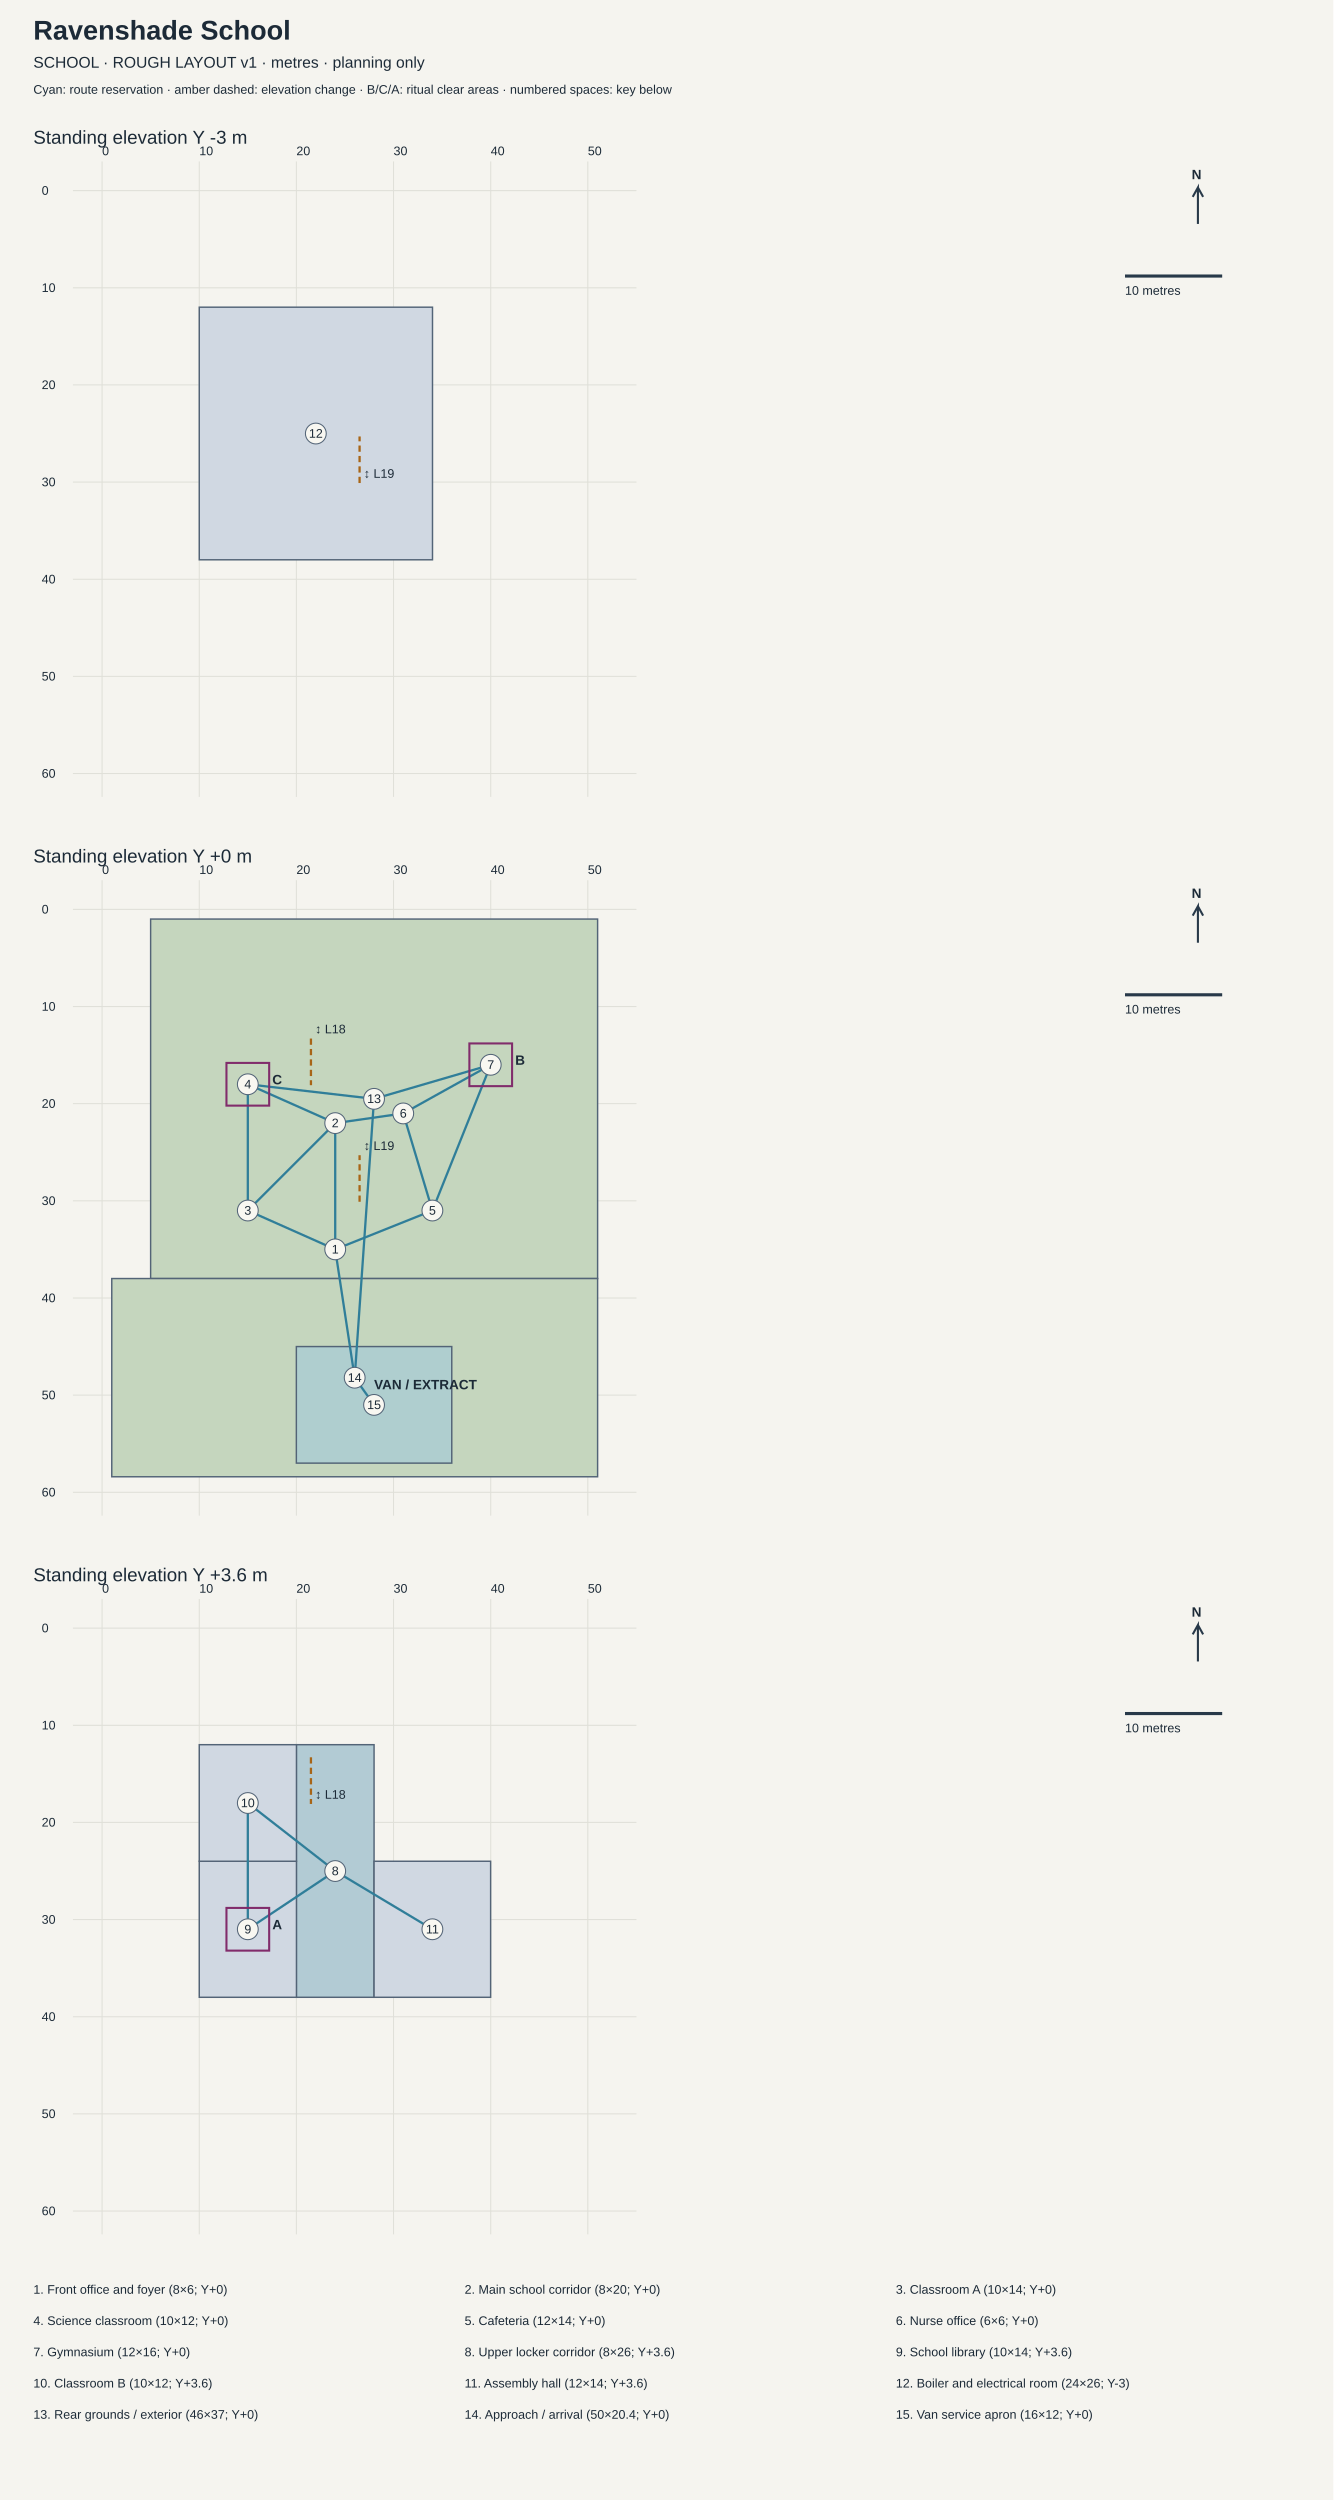
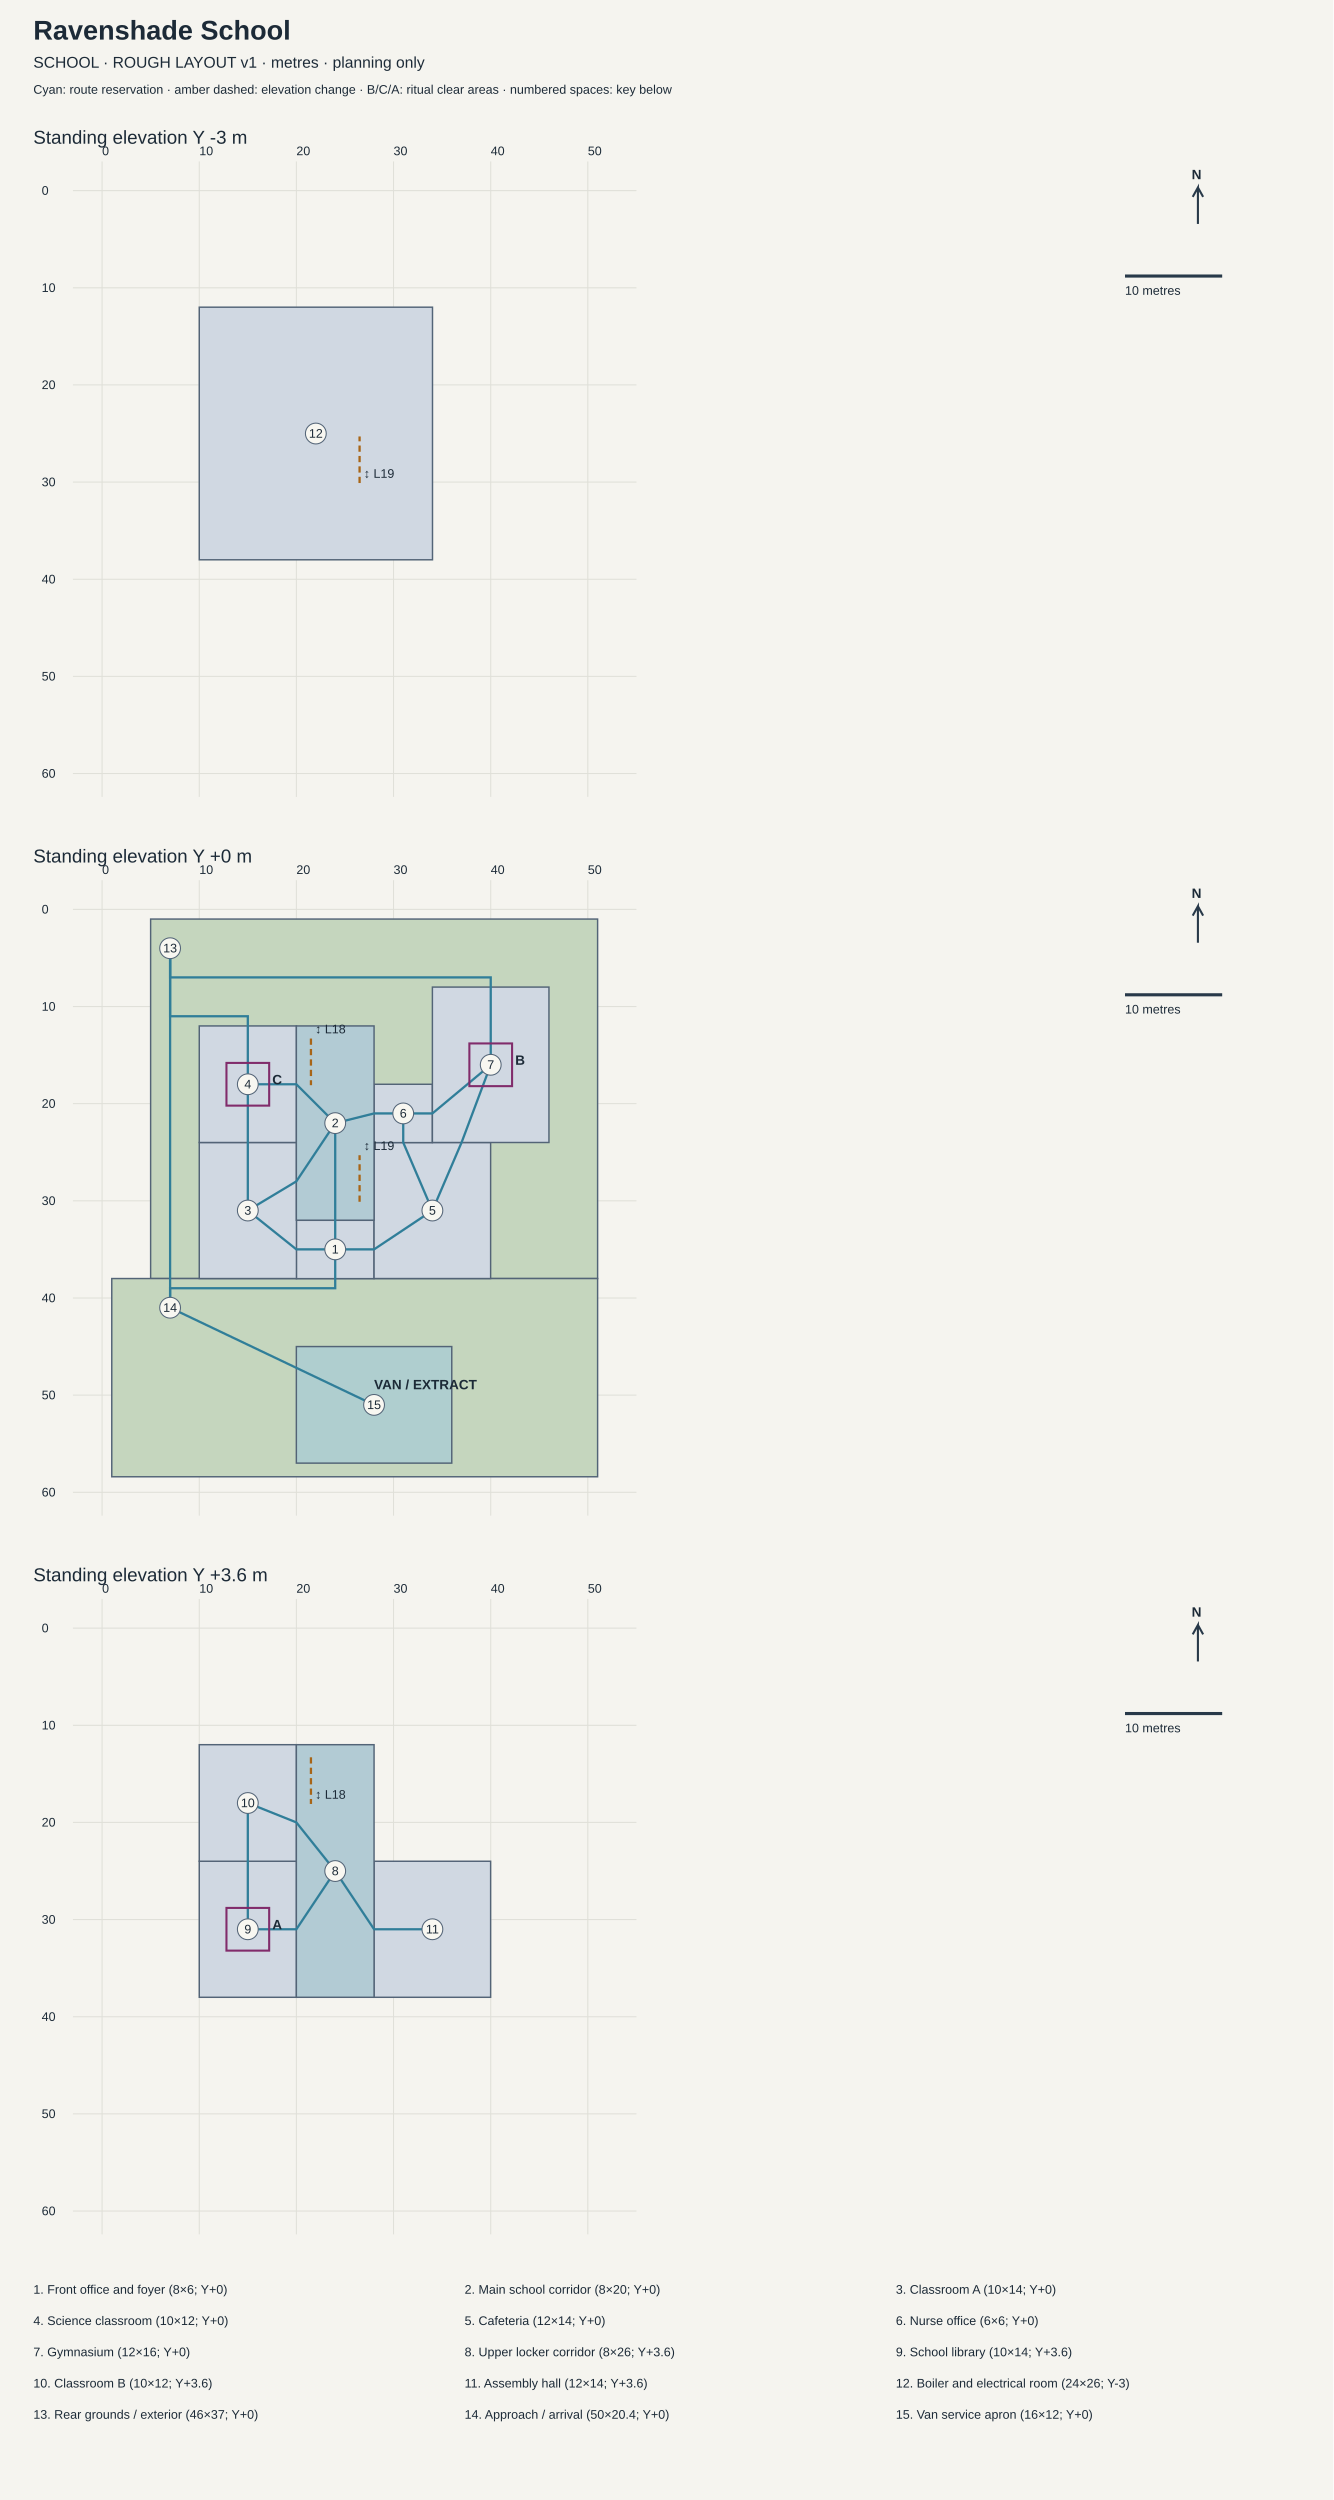
<svg xmlns="http://www.w3.org/2000/svg" width="1280" height="2400" viewBox="0 0 1280 2400">
  <style>text{font-family:Arial,sans-serif;fill:#1c2a37}.small{font-size:12px}.label{font-size:13px;font-weight:bold}.title{font-size:26px;font-weight:bold}</style>
  <rect width="100%" height="100%" fill="#f5f4ef" />
  <text x="32" y="38" class="title">Ravenshade School</text>
  <text x="32" y="65" font-size="15">SCHOOL · ROUGH LAYOUT v1 · metres · planning only</text>
  <text x="32" y="90" class="small">Cyan: route reservation · amber dashed: elevation change · B/C/A: ritual clear areas · numbered spaces: key below</text>
  <text x="32" y="138.0" font-size="18">Standing elevation Y -3 m</text>
  <path d="M98.0,155.0 v610.0" stroke="#dfdfd8" />
  <text x="98.0" y="149.0" class="small">0</text>
  <path d="M191.3,155.0 v610.0" stroke="#dfdfd8" />
  <text x="191.3" y="149.0" class="small">10</text>
  <path d="M284.5,155.0 v610.0" stroke="#dfdfd8" />
  <text x="284.5" y="149.0" class="small">20</text>
  <path d="M377.8,155.0 v610.0" stroke="#dfdfd8" />
  <text x="377.8" y="149.0" class="small">30</text>
  <path d="M471.1,155.0 v610.0" stroke="#dfdfd8" />
  <text x="471.1" y="149.0" class="small">40</text>
  <path d="M564.3,155.0 v610.0" stroke="#dfdfd8" />
  <text x="564.3" y="149.0" class="small">50</text>
  <path d="M70.0,183.0 h541.0" stroke="#dfdfd8" />
  <text x="40.0" y="187.0" class="small">0</text>
  <path d="M70.0,276.3 h541.0" stroke="#dfdfd8" />
  <text x="40.0" y="280.3" class="small">10</text>
  <path d="M70.0,369.5 h541.0" stroke="#dfdfd8" />
  <text x="40.0" y="373.5" class="small">20</text>
  <path d="M70.0,462.8 h541.0" stroke="#dfdfd8" />
  <text x="40.0" y="466.8" class="small">30</text>
  <path d="M70.0,556.1 h541.0" stroke="#dfdfd8" />
  <text x="40.0" y="560.1" class="small">40</text>
  <path d="M70.0,649.3 h541.0" stroke="#dfdfd8" />
  <text x="40.0" y="653.3" class="small">50</text>
  <path d="M70.0,742.6 h541.0" stroke="#dfdfd8" />
  <text x="40.0" y="746.6" class="small">60</text>
  <rect x="191.3" y="294.9" width="223.9" height="242.5" fill="#d0d8e2" stroke="#536477" stroke-width="1.4" />
  <path d="M345.2,463.7 L345.2,419.0" fill="none" stroke="#a86516" stroke-width="2.2" stroke-dasharray="6 4" />
  <text x="349.2" y="458.7" class="small">↕ L19</text>
  <circle cx="303.2" cy="416.2" r="10" fill="#f8f7f1" stroke="#536477" />
  <text x="303.2" y="420.2" text-anchor="middle" class="small">12</text>
  <path d="M1150,215.0 v-35 l-5,9 m5,-9 l5,9" fill="none" stroke="#283949" stroke-width="2" />
  <text x="1144" y="172.0" class="label">N</text>
  <path d="M1080,265.0 h93.3" stroke="#283949" stroke-width="3" />
  <text x="1080" y="283.0" class="small">10 metres</text>
  <text x="32" y="828.0" font-size="18">Standing elevation Y +0 m</text>
  <path d="M98.0,845.0 v610.0" stroke="#dfdfd8" />
  <text x="98.0" y="839.0" class="small">0</text>
  <path d="M191.3,845.0 v610.0" stroke="#dfdfd8" />
  <text x="191.3" y="839.0" class="small">10</text>
  <path d="M284.5,845.0 v610.0" stroke="#dfdfd8" />
  <text x="284.5" y="839.0" class="small">20</text>
  <path d="M377.8,845.0 v610.0" stroke="#dfdfd8" />
  <text x="377.8" y="839.0" class="small">30</text>
  <path d="M471.1,845.0 v610.0" stroke="#dfdfd8" />
  <text x="471.1" y="839.0" class="small">40</text>
  <path d="M564.3,845.0 v610.0" stroke="#dfdfd8" />
  <text x="564.3" y="839.0" class="small">50</text>
  <path d="M70.0,873.0 h541.0" stroke="#dfdfd8" />
  <text x="40.0" y="877.0" class="small">0</text>
  <path d="M70.0,966.3 h541.0" stroke="#dfdfd8" />
  <text x="40.0" y="970.3" class="small">10</text>
  <path d="M70.0,1059.5 h541.0" stroke="#dfdfd8" />
  <text x="40.0" y="1063.5" class="small">20</text>
  <path d="M70.0,1152.8 h541.0" stroke="#dfdfd8" />
  <text x="40.0" y="1156.8" class="small">30</text>
  <path d="M70.0,1246.1 h541.0" stroke="#dfdfd8" />
  <text x="40.0" y="1250.1" class="small">40</text>
  <path d="M70.0,1339.3 h541.0" stroke="#dfdfd8" />
  <text x="40.0" y="1343.3" class="small">50</text>
  <path d="M70.0,1432.6 h541.0" stroke="#dfdfd8" />
  <text x="40.0" y="1436.6" class="small">60</text>
+   <rect x="144.6" y="882.3" width="429.1" height="345.1" fill="#c5d6be" stroke="#536477" stroke-width="1.4" />
+   <rect x="107.3" y="1227.4" width="466.4" height="190.3" fill="#c5d6be" stroke="#536477" stroke-width="1.4" />
+   <rect x="284.5" y="1292.7" width="149.2" height="111.9" fill="#afcecf" stroke="#536477" stroke-width="1.4" />
  <rect x="284.5" y="1171.5" width="74.6" height="56.0" fill="#d0d8e2" stroke="#536477" stroke-width="1.4" />
-   <rect x="284.5" y="984.9" width="74.6" height="186.5" fill="#b2cbd4" stroke="#536477" stroke-width="1.4" />
  <rect x="191.3" y="1096.8" width="93.3" height="130.6" fill="#d0d8e2" stroke="#536477" stroke-width="1.4" />
  <rect x="191.3" y="984.9" width="93.3" height="111.9" fill="#d0d8e2" stroke="#536477" stroke-width="1.4" />
  <rect x="359.1" y="1096.8" width="111.9" height="130.6" fill="#d0d8e2" stroke="#536477" stroke-width="1.4" />
  <rect x="359.1" y="1040.9" width="56.0" height="56.0" fill="#d0d8e2" stroke="#536477" stroke-width="1.4" />
  <rect x="415.1" y="947.6" width="111.9" height="149.2" fill="#d0d8e2" stroke="#536477" stroke-width="1.4" />
-   <rect x="144.6" y="882.3" width="429.1" height="345.1" fill="#c5d6be" stroke="#536477" stroke-width="1.4" />
-   <rect x="107.3" y="1227.4" width="466.4" height="190.3" fill="#c5d6be" stroke="#536477" stroke-width="1.4" />
-   <rect x="284.5" y="1292.7" width="149.2" height="111.9" fill="#afcecf" stroke="#536477" stroke-width="1.4" />
-   <path d="M321.8,1199.4 L321.8,1078.2" fill="none" stroke="#307e99" stroke-width="2.2" />
-   <path d="M321.8,1199.4 L237.9,1162.1" fill="none" stroke="#307e99" stroke-width="2.2" />
-   <path d="M321.8,1199.4 L415.1,1162.1" fill="none" stroke="#307e99" stroke-width="2.2" />
-   <path d="M321.8,1078.2 L237.9,1162.1" fill="none" stroke="#307e99" stroke-width="2.2" />
-   <path d="M321.8,1078.2 L237.9,1040.9" fill="none" stroke="#307e99" stroke-width="2.2" />
-   <path d="M321.8,1078.2 L387.1,1068.9" fill="none" stroke="#307e99" stroke-width="2.2" />
-   <path d="M237.9,1162.1 L237.9,1040.9" fill="none" stroke="#307e99" stroke-width="2.2" />
-   <path d="M415.1,1162.1 L387.1,1068.9" fill="none" stroke="#307e99" stroke-width="2.2" />
-   <path d="M415.1,1162.1 L471.1,1022.2" fill="none" stroke="#307e99" stroke-width="2.2" />
-   <path d="M387.1,1068.9 L471.1,1022.2" fill="none" stroke="#307e99" stroke-width="2.2" />
-   <path d="M321.8,1199.4 L340.5,1322.6" fill="none" stroke="#307e99" stroke-width="2.2" />
-   <path d="M237.9,1040.9 L359.1,1054.9" fill="none" stroke="#307e99" stroke-width="2.2" />
-   <path d="M471.1,1022.2 L359.1,1054.9" fill="none" stroke="#307e99" stroke-width="2.2" />
+   <rect x="284.5" y="984.9" width="74.6" height="186.5" fill="#b2cbd4" stroke="#536477" stroke-width="1.4" />
+   <path d="M321.8,1199.4 L321.8,1171.5 L321.8,1078.2" fill="none" stroke="#307e99" stroke-width="2.2" />
+   <path d="M321.8,1199.4 L284.5,1199.4 L237.9,1162.1" fill="none" stroke="#307e99" stroke-width="2.2" />
+   <path d="M321.8,1199.4 L359.1,1199.4 L415.1,1162.1" fill="none" stroke="#307e99" stroke-width="2.2" />
+   <path d="M321.8,1078.2 L284.5,1134.1 L237.9,1162.1" fill="none" stroke="#307e99" stroke-width="2.2" />
+   <path d="M321.8,1078.2 L284.5,1040.9 L237.9,1040.9" fill="none" stroke="#307e99" stroke-width="2.2" />
+   <path d="M321.8,1078.2 L359.1,1068.9 L387.1,1068.9" fill="none" stroke="#307e99" stroke-width="2.2" />
+   <path d="M237.9,1162.1 L237.9,1096.8 L237.9,1040.9" fill="none" stroke="#307e99" stroke-width="2.2" />
+   <path d="M415.1,1162.1 L387.1,1096.8 L387.1,1068.9" fill="none" stroke="#307e99" stroke-width="2.2" />
+   <path d="M415.1,1162.1 L443.1,1096.8 L471.1,1022.2" fill="none" stroke="#307e99" stroke-width="2.2" />
+   <path d="M387.1,1068.9 L415.1,1068.9 L471.1,1022.2" fill="none" stroke="#307e99" stroke-width="2.2" />
+   <path d="M321.8,1199.4 L321.8,1227.4 L321.8,1236.7 L163.3,1236.7 L163.3,1255.4" fill="none" stroke="#307e99" stroke-width="2.2" />
+   <path d="M237.9,1040.9 L237.9,984.9 L237.9,975.6 L163.3,975.6 L163.3,910.3" fill="none" stroke="#307e99" stroke-width="2.2" />
+   <path d="M471.1,1022.2 L471.1,947.6 L471.1,938.3 L163.3,938.3 L163.3,910.3" fill="none" stroke="#307e99" stroke-width="2.2" />
  <path d="M298.5,997.0 L298.5,1041.8" fill="none" stroke="#a86516" stroke-width="2.2" stroke-dasharray="6 4" />
  <text x="302.5" y="992.0" class="small">↕ L18</text>
  <path d="M345.2,1153.7 L345.2,1109.0" fill="none" stroke="#a86516" stroke-width="2.2" stroke-dasharray="6 4" />
  <text x="349.2" y="1104.0" class="small">↕ L19</text>
-   <path d="M359.1,1054.9 L340.5,1322.6" fill="none" stroke="#307e99" stroke-width="2.2" />
-   <path d="M340.5,1322.6 L359.1,1348.7" fill="none" stroke="#307e99" stroke-width="2.2" />
+   <path d="M163.3,910.3 L163.3,1255.4" fill="none" stroke="#307e99" stroke-width="2.2" />
+   <path d="M163.3,1255.4 L359.1,1348.7" fill="none" stroke="#307e99" stroke-width="2.2" />
  <circle cx="321.8" cy="1199.4" r="10" fill="#f8f7f1" stroke="#536477" />
  <text x="321.8" y="1203.4" text-anchor="middle" class="small">1</text>
  <circle cx="321.8" cy="1078.2" r="10" fill="#f8f7f1" stroke="#536477" />
  <text x="321.8" y="1082.2" text-anchor="middle" class="small">2</text>
  <circle cx="237.9" cy="1162.1" r="10" fill="#f8f7f1" stroke="#536477" />
  <text x="237.9" y="1166.1" text-anchor="middle" class="small">3</text>
  <circle cx="237.9" cy="1040.9" r="10" fill="#f8f7f1" stroke="#536477" />
  <text x="237.9" y="1044.9" text-anchor="middle" class="small">4</text>
  <circle cx="415.1" cy="1162.1" r="10" fill="#f8f7f1" stroke="#536477" />
  <text x="415.1" y="1166.1" text-anchor="middle" class="small">5</text>
  <circle cx="387.1" cy="1068.9" r="10" fill="#f8f7f1" stroke="#536477" />
  <text x="387.1" y="1072.9" text-anchor="middle" class="small">6</text>
  <circle cx="471.1" cy="1022.2" r="10" fill="#f8f7f1" stroke="#536477" />
  <text x="471.1" y="1026.2" text-anchor="middle" class="small">7</text>
-   <circle cx="359.1" cy="1054.9" r="10" fill="#f8f7f1" stroke="#536477" />
-   <text x="359.1" y="1058.9" text-anchor="middle" class="small">13</text>
-   <circle cx="340.5" cy="1322.6" r="10" fill="#f8f7f1" stroke="#536477" />
-   <text x="340.5" y="1326.6" text-anchor="middle" class="small">14</text>
+   <circle cx="163.3" cy="910.3" r="10" fill="#f8f7f1" stroke="#536477" />
+   <text x="163.3" y="914.3" text-anchor="middle" class="small">13</text>
+   <circle cx="163.3" cy="1255.4" r="10" fill="#f8f7f1" stroke="#536477" />
+   <text x="163.3" y="1259.4" text-anchor="middle" class="small">14</text>
  <circle cx="359.1" cy="1348.7" r="10" fill="#f8f7f1" stroke="#536477" />
  <text x="359.1" y="1352.7" text-anchor="middle" class="small">15</text>
  <rect x="450.6" y="1001.7" width="41.0" height="41.0" fill="none" stroke="#812c6b" stroke-width="2" />
  <text x="494.6" y="1022.2" class="label">B</text>
  <rect x="217.4" y="1020.4" width="41.0" height="41.0" fill="none" stroke="#812c6b" stroke-width="2" />
  <text x="261.4" y="1040.9" class="label">C</text>
  <text x="359.1" y="1333.7" class="label">VAN / EXTRACT</text>
  <path d="M1150,905.0 v-35 l-5,9 m5,-9 l5,9" fill="none" stroke="#283949" stroke-width="2" />
  <text x="1144" y="862.0" class="label">N</text>
  <path d="M1080,955.0 h93.3" stroke="#283949" stroke-width="3" />
  <text x="1080" y="973.0" class="small">10 metres</text>
  <text x="32" y="1518.0" font-size="18">Standing elevation Y +3.6 m</text>
  <path d="M98.0,1535.0 v610.0" stroke="#dfdfd8" />
  <text x="98.0" y="1529.0" class="small">0</text>
  <path d="M191.3,1535.0 v610.0" stroke="#dfdfd8" />
  <text x="191.3" y="1529.0" class="small">10</text>
  <path d="M284.5,1535.0 v610.0" stroke="#dfdfd8" />
  <text x="284.5" y="1529.0" class="small">20</text>
  <path d="M377.8,1535.0 v610.0" stroke="#dfdfd8" />
  <text x="377.8" y="1529.0" class="small">30</text>
  <path d="M471.1,1535.0 v610.0" stroke="#dfdfd8" />
  <text x="471.1" y="1529.0" class="small">40</text>
  <path d="M564.3,1535.0 v610.0" stroke="#dfdfd8" />
  <text x="564.3" y="1529.0" class="small">50</text>
  <path d="M70.0,1563.0 h541.0" stroke="#dfdfd8" />
  <text x="40.0" y="1567.0" class="small">0</text>
  <path d="M70.0,1656.3 h541.0" stroke="#dfdfd8" />
  <text x="40.0" y="1660.3" class="small">10</text>
  <path d="M70.0,1749.5 h541.0" stroke="#dfdfd8" />
  <text x="40.0" y="1753.5" class="small">20</text>
  <path d="M70.0,1842.8 h541.0" stroke="#dfdfd8" />
  <text x="40.0" y="1846.8" class="small">30</text>
  <path d="M70.0,1936.1 h541.0" stroke="#dfdfd8" />
  <text x="40.0" y="1940.1" class="small">40</text>
  <path d="M70.0,2029.3 h541.0" stroke="#dfdfd8" />
  <text x="40.0" y="2033.3" class="small">50</text>
  <path d="M70.0,2122.6 h541.0" stroke="#dfdfd8" />
  <text x="40.0" y="2126.6" class="small">60</text>
-   <rect x="284.5" y="1674.9" width="74.6" height="242.5" fill="#b2cbd4" stroke="#536477" stroke-width="1.4" />
  <rect x="191.3" y="1786.8" width="93.3" height="130.6" fill="#d0d8e2" stroke="#536477" stroke-width="1.4" />
  <rect x="191.3" y="1674.9" width="93.3" height="111.9" fill="#d0d8e2" stroke="#536477" stroke-width="1.4" />
  <rect x="359.1" y="1786.8" width="111.9" height="130.6" fill="#d0d8e2" stroke="#536477" stroke-width="1.4" />
-   <path d="M321.8,1796.2 L237.9,1852.1" fill="none" stroke="#307e99" stroke-width="2.2" />
-   <path d="M321.8,1796.2 L237.9,1730.9" fill="none" stroke="#307e99" stroke-width="2.2" />
-   <path d="M321.8,1796.2 L415.1,1852.1" fill="none" stroke="#307e99" stroke-width="2.2" />
-   <path d="M237.9,1852.1 L237.9,1730.9" fill="none" stroke="#307e99" stroke-width="2.2" />
+   <rect x="284.5" y="1674.9" width="74.6" height="242.5" fill="#b2cbd4" stroke="#536477" stroke-width="1.4" />
+   <path d="M321.8,1796.2 L284.5,1852.1 L237.9,1852.1" fill="none" stroke="#307e99" stroke-width="2.2" />
+   <path d="M321.8,1796.2 L284.5,1749.5 L237.9,1730.9" fill="none" stroke="#307e99" stroke-width="2.2" />
+   <path d="M321.8,1796.2 L359.1,1852.1 L415.1,1852.1" fill="none" stroke="#307e99" stroke-width="2.2" />
+   <path d="M237.9,1852.1 L237.9,1786.8 L237.9,1730.9" fill="none" stroke="#307e99" stroke-width="2.2" />
  <path d="M298.5,1687.0 L298.5,1731.8" fill="none" stroke="#a86516" stroke-width="2.2" stroke-dasharray="6 4" />
  <text x="302.5" y="1726.8" class="small">↕ L18</text>
  <circle cx="321.8" cy="1796.2" r="10" fill="#f8f7f1" stroke="#536477" />
  <text x="321.8" y="1800.2" text-anchor="middle" class="small">8</text>
  <circle cx="237.9" cy="1852.1" r="10" fill="#f8f7f1" stroke="#536477" />
  <text x="237.9" y="1856.1" text-anchor="middle" class="small">9</text>
  <circle cx="237.9" cy="1730.9" r="10" fill="#f8f7f1" stroke="#536477" />
  <text x="237.9" y="1734.9" text-anchor="middle" class="small">10</text>
  <circle cx="415.1" cy="1852.1" r="10" fill="#f8f7f1" stroke="#536477" />
  <text x="415.1" y="1856.1" text-anchor="middle" class="small">11</text>
  <rect x="217.4" y="1831.6" width="41.0" height="41.0" fill="none" stroke="#812c6b" stroke-width="2" />
  <text x="261.4" y="1852.1" class="label">A</text>
  <path d="M1150,1595.0 v-35 l-5,9 m5,-9 l5,9" fill="none" stroke="#283949" stroke-width="2" />
  <text x="1144" y="1552.0" class="label">N</text>
  <path d="M1080,1645.0 h93.3" stroke="#283949" stroke-width="3" />
  <text x="1080" y="1663.0" class="small">10 metres</text>
  <text x="32" y="2202.0" class="small">1. Front office and foyer (8×6; Y+0)</text>
  <text x="446" y="2202.0" class="small">2. Main school corridor (8×20; Y+0)</text>
  <text x="860" y="2202.0" class="small">3. Classroom A (10×14; Y+0)</text>
  <text x="32" y="2232.0" class="small">4. Science classroom (10×12; Y+0)</text>
  <text x="446" y="2232.0" class="small">5. Cafeteria (12×14; Y+0)</text>
  <text x="860" y="2232.0" class="small">6. Nurse office (6×6; Y+0)</text>
  <text x="32" y="2262.0" class="small">7. Gymnasium (12×16; Y+0)</text>
  <text x="446" y="2262.0" class="small">8. Upper locker corridor (8×26; Y+3.6)</text>
  <text x="860" y="2262.0" class="small">9. School library (10×14; Y+3.6)</text>
  <text x="32" y="2292.0" class="small">10. Classroom B (10×12; Y+3.6)</text>
  <text x="446" y="2292.0" class="small">11. Assembly hall (12×14; Y+3.6)</text>
  <text x="860" y="2292.0" class="small">12. Boiler and electrical room (24×26; Y-3)</text>
  <text x="32" y="2322.0" class="small">13. Rear grounds / exterior (46×37; Y+0)</text>
  <text x="446" y="2322.0" class="small">14. Approach / arrival (50×20.4; Y+0)</text>
  <text x="860" y="2322.0" class="small">15. Van service apron (16×12; Y+0)</text>
</svg>
